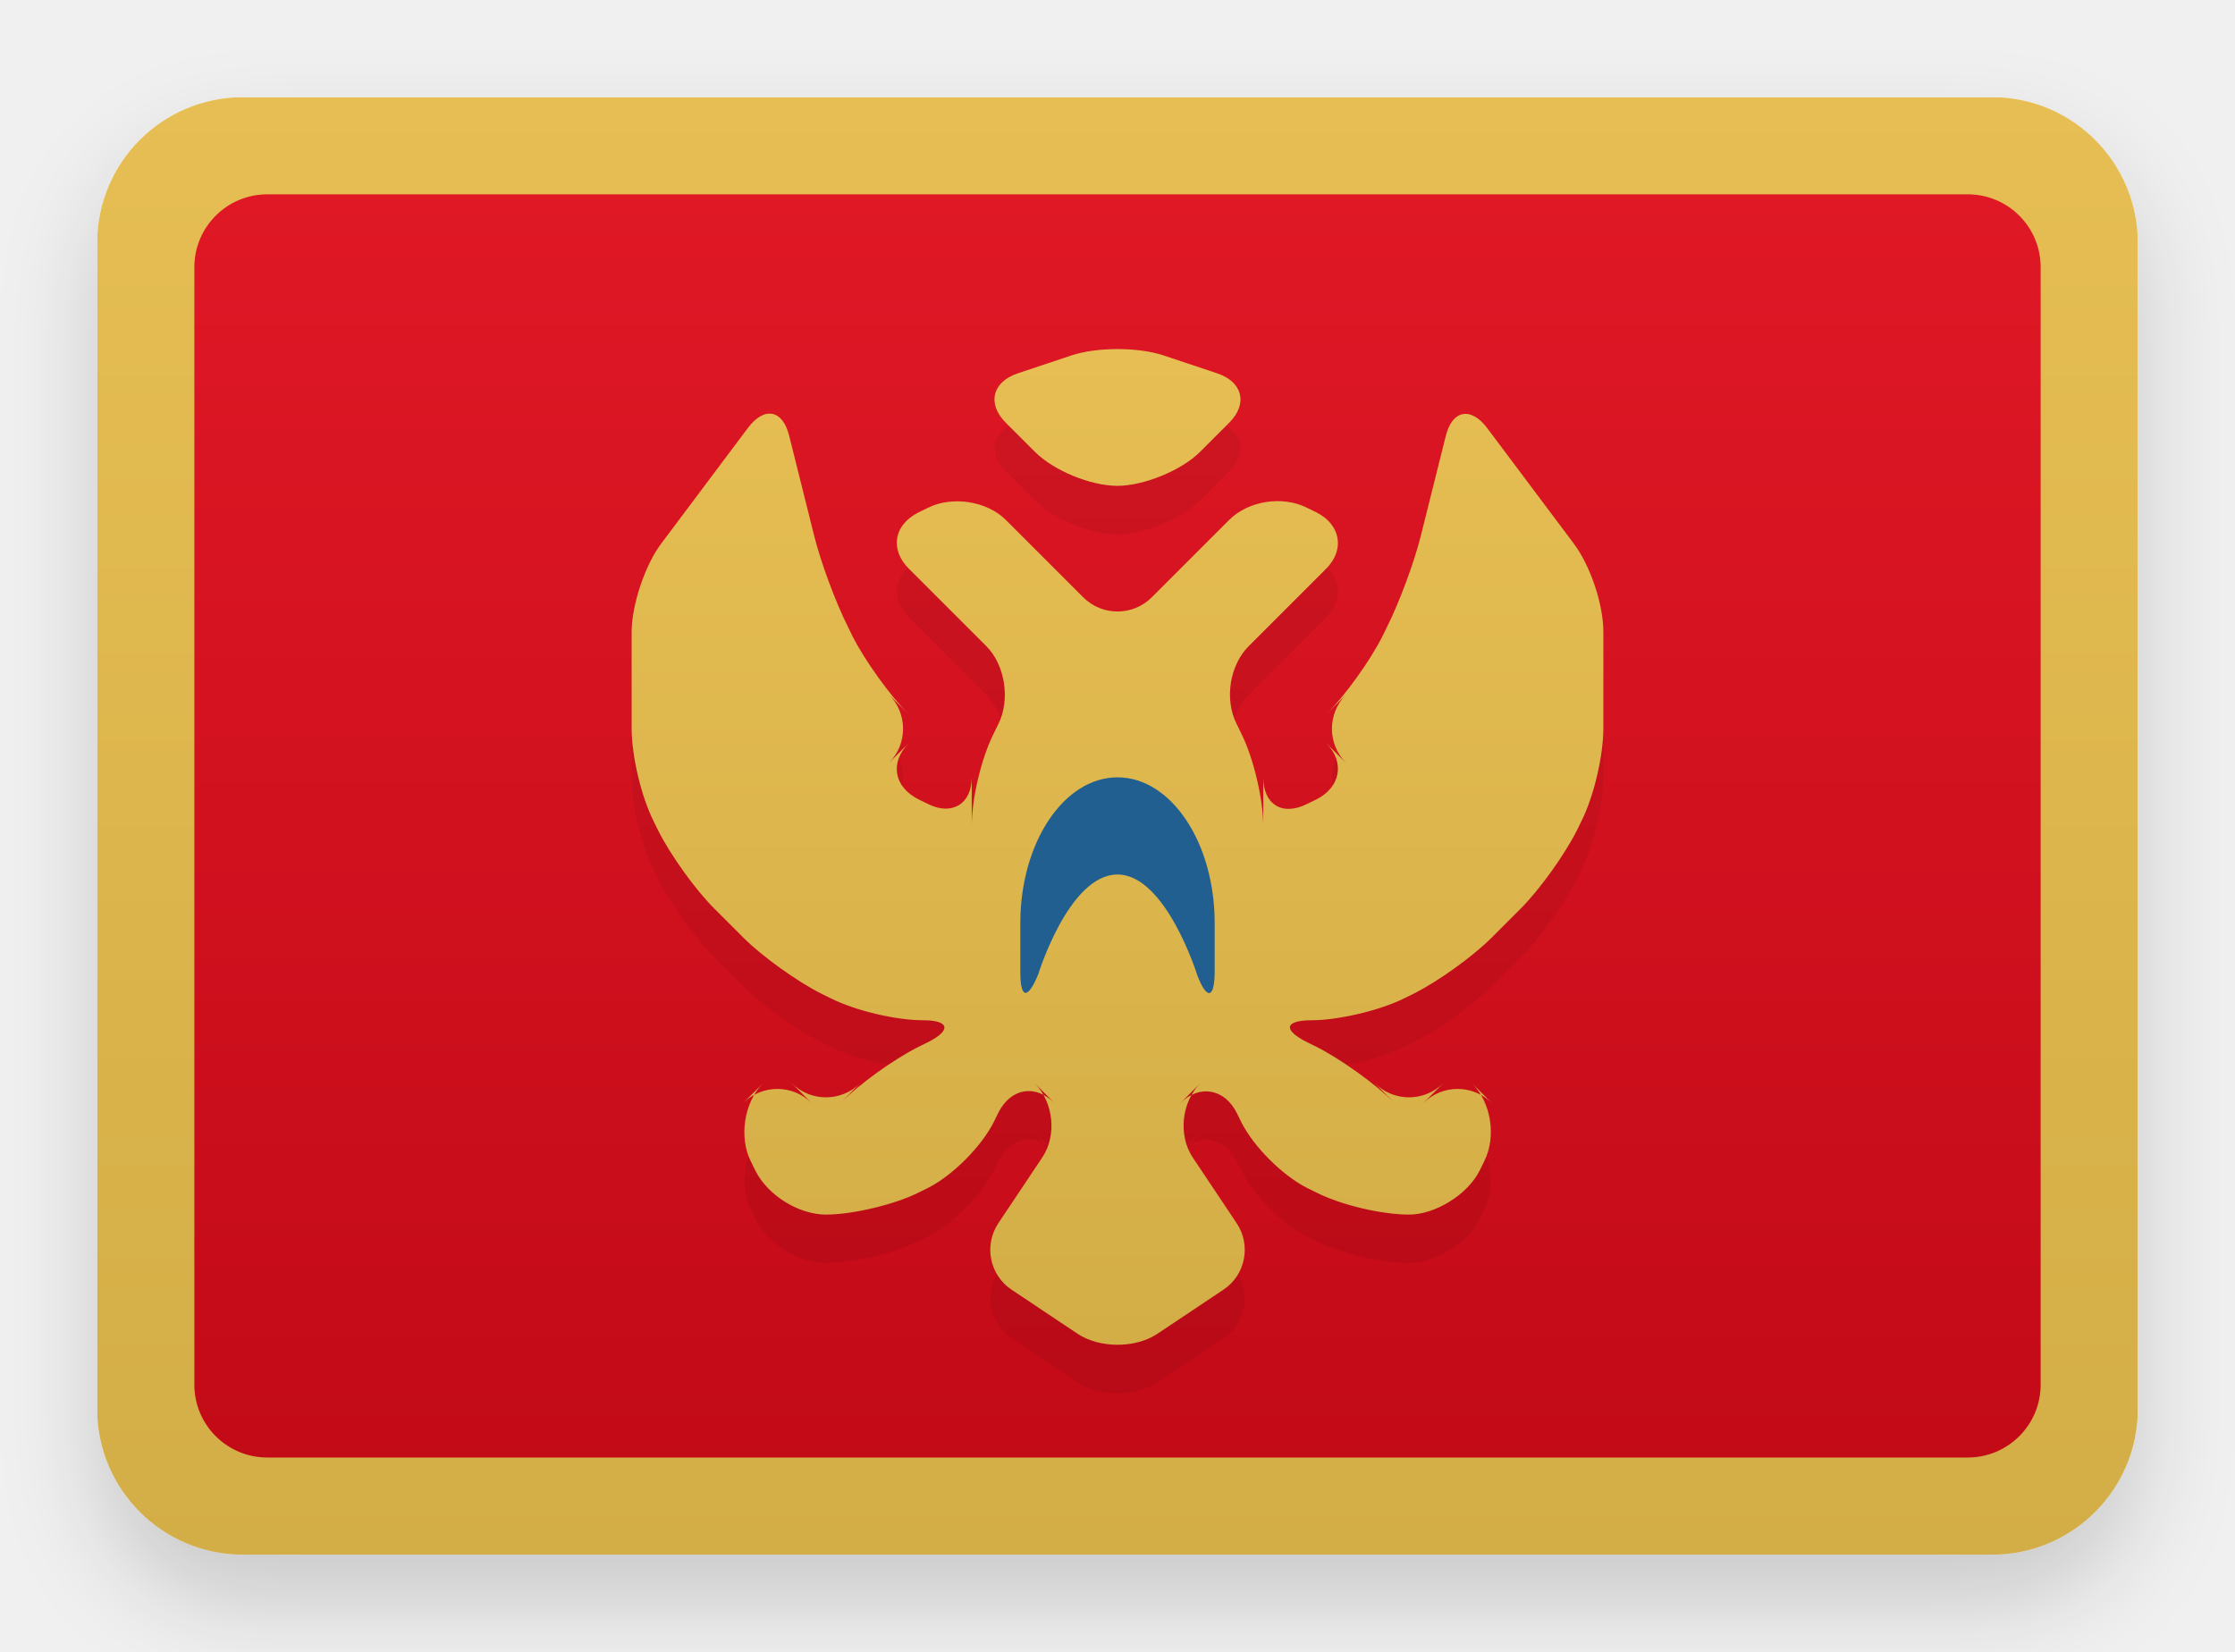
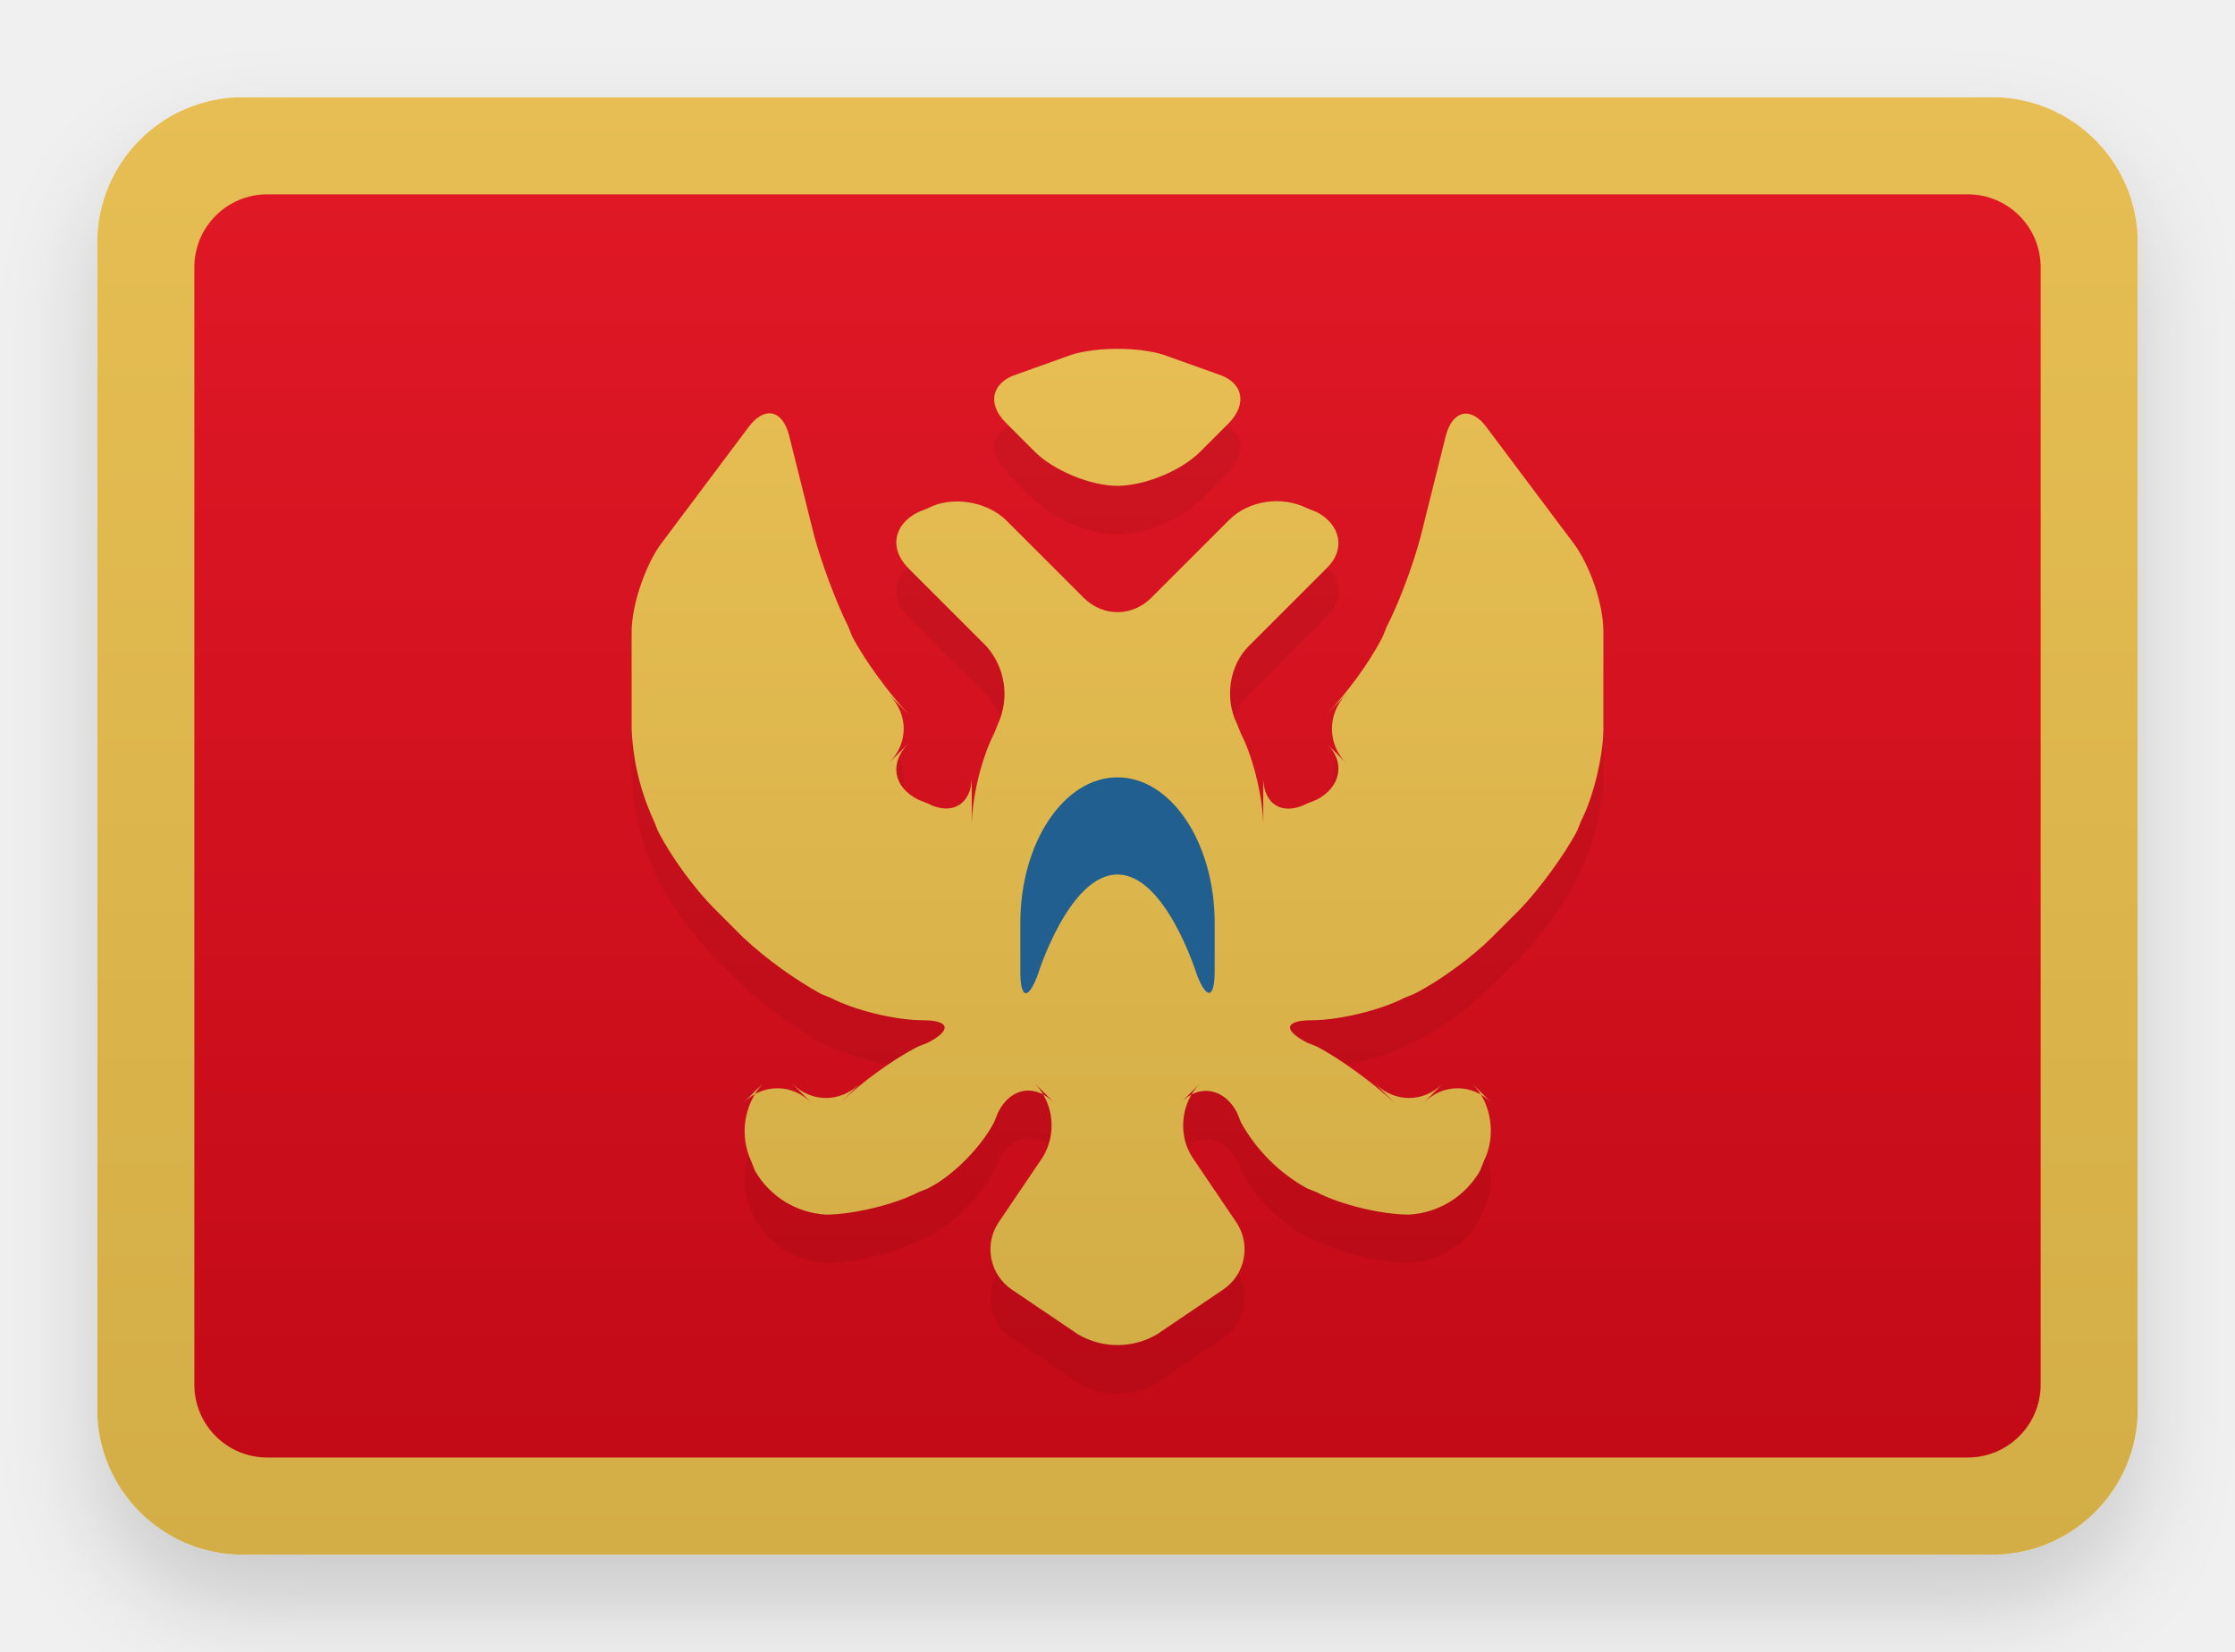
- <svg xmlns="http://www.w3.org/2000/svg" xmlns:xlink="http://www.w3.org/1999/xlink" width="23px" height="17px" viewBox="0 0 23 17" version="1.1">
+ <svg xmlns="http://www.w3.org/2000/svg" xmlns:xlink="http://www.w3.org/1999/xlink" width="23" height="17" viewBox="0 0 23 17">
  <defs>
-     <linearGradient x1="50%" y1="0%" x2="50%" y2="100%" id="linearGradient-1">
-       <stop stop-color="#FFFFFF" offset="0%" />
+     <linearGradient x1="50%" y1="0%" x2="50%" y2="100%" id="c">
+       <stop stop-color="#FFF" offset="0%" />
      <stop stop-color="#F0F0F0" offset="100%" />
    </linearGradient>
-     <rect id="path-2" x="0" y="0" width="21" height="15" rx="1.5" />
-     <filter x="-50%" y="-50%" width="200%" height="200%" filterUnits="objectBoundingBox" id="filter-4">
-       <feOffset dx="0" dy="0.5" in="SourceAlpha" result="shadowOffsetOuter1" />
-       <feGaussianBlur stdDeviation="0.5" in="shadowOffsetOuter1" result="shadowBlurOuter1" />
-       <feColorMatrix values="0 0 0 0 0   0 0 0 0 0   0 0 0 0 0  0 0 0 0.16 0" type="matrix" in="shadowBlurOuter1" />
+     <rect id="a" width="21" height="15" rx="1.5" />
+     <filter x="-50%" y="-50%" width="200%" height="200%" filterUnits="objectBoundingBox" id="b">
+       <feOffset dy=".5" in="SourceAlpha" result="shadowOffsetOuter1" />
+       <feGaussianBlur stdDeviation=".5" in="shadowOffsetOuter1" result="shadowBlurOuter1" />
+       <feColorMatrix values="0 0 0 0 0 0 0 0 0 0 0 0 0 0 0 0 0 0 0.16 0" in="shadowBlurOuter1" />
    </filter>
-     <linearGradient x1="50%" y1="0%" x2="50%" y2="100%" id="linearGradient-5">
+     <linearGradient x1="50%" y1="0%" x2="50%" y2="100%" id="g">
      <stop stop-color="#E6BE53" offset="0%" />
      <stop stop-color="#D3AD46" offset="100%" />
    </linearGradient>
-     <rect id="path-6" x="0" y="0" width="21" height="15" />
-     <filter x="-50%" y="-50%" width="200%" height="200%" filterUnits="objectBoundingBox" id="filter-7">
-       <feOffset dx="0" dy="0.5" in="SourceAlpha" result="shadowOffsetOuter1" />
-       <feGaussianBlur stdDeviation="0.5" in="shadowOffsetOuter1" result="shadowBlurOuter1" />
-       <feColorMatrix values="0 0 0 0 0   0 0 0 0 0   0 0 0 0 0  0 0 0 0.16 0" type="matrix" in="shadowBlurOuter1" />
+     <path id="f" d="M0 0h21v15H0z" />
+     <filter x="-50%" y="-50%" width="200%" height="200%" filterUnits="objectBoundingBox" id="e">
+       <feOffset dy=".5" in="SourceAlpha" result="shadowOffsetOuter1" />
+       <feGaussianBlur stdDeviation=".5" in="shadowOffsetOuter1" result="shadowBlurOuter1" />
+       <feColorMatrix values="0 0 0 0 0 0 0 0 0 0 0 0 0 0 0 0 0 0 0.16 0" in="shadowBlurOuter1" />
    </filter>
-     <linearGradient x1="50%" y1="0%" x2="50%" y2="100%" id="linearGradient-8">
+     <linearGradient x1="50%" y1="0%" x2="50%" y2="100%" id="h">
      <stop stop-color="#E01826" offset="0%" />
      <stop stop-color="#C30A17" offset="100%" />
    </linearGradient>
-     <path d="M10.147,5.147 C10.342,5.342 10.658,5.342 10.853,5.147 L10.647,5.353 C10.842,5.158 11.156,4.844 11.35,4.65 L11.65,4.35 C11.843,4.157 12.193,4.096 12.453,4.227 L12.547,4.273 C12.797,4.399 12.842,4.658 12.647,4.853 L12.853,4.647 C12.658,4.842 12.344,5.156 12.15,5.35 L11.85,5.65 C11.657,5.843 11.596,6.193 11.727,6.453 L11.773,6.547 C11.899,6.797 12,7.227 12,7.5 L12,7 C12,7.276 12.193,7.404 12.453,7.273 L12.547,7.227 C12.797,7.101 12.842,6.842 12.647,6.647 L12.853,6.853 C12.658,6.658 12.658,6.342 12.853,6.147 L12.647,6.353 C12.842,6.158 13.096,5.807 13.227,5.547 L13.273,5.453 C13.399,5.203 13.554,4.786 13.621,4.516 L13.879,3.484 C13.946,3.217 14.138,3.185 14.304,3.405 L15.196,4.595 C15.364,4.819 15.5,5.214 15.5,5.505 L15.5,6.495 C15.5,6.774 15.404,7.193 15.273,7.453 L15.227,7.547 C15.101,7.797 14.844,8.156 14.65,8.35 L14.35,8.65 C14.157,8.843 13.807,9.096 13.547,9.227 L13.453,9.273 C13.203,9.399 12.768,9.5 12.5,9.5 C12.224,9.5 12.193,9.596 12.453,9.727 L12.547,9.773 C12.797,9.899 13.158,10.158 13.353,10.353 L13.147,10.147 C13.342,10.342 13.658,10.342 13.853,10.147 L13.647,10.353 C13.842,10.158 14.158,10.158 14.353,10.353 L14.147,10.147 C14.342,10.342 14.404,10.693 14.273,10.953 L14.227,11.047 C14.101,11.297 13.768,11.5 13.5,11.5 C13.224,11.5 12.807,11.404 12.547,11.273 L12.453,11.227 C12.203,11.101 11.904,10.807 11.773,10.547 L11.727,10.453 C11.601,10.203 11.342,10.158 11.147,10.353 L11.353,10.147 C11.158,10.342 11.123,10.684 11.273,10.91 L11.727,11.59 C11.878,11.816 11.816,12.123 11.59,12.273 L10.91,12.727 C10.684,12.878 10.316,12.877 10.09,12.727 L9.41,12.273 C9.184,12.122 9.123,11.816 9.273,11.59 L9.727,10.91 C9.878,10.684 9.842,10.342 9.647,10.147 L9.853,10.353 C9.658,10.158 9.404,10.193 9.273,10.453 L9.227,10.547 C9.101,10.797 8.807,11.096 8.547,11.227 L8.453,11.273 C8.203,11.399 7.768,11.5 7.5,11.5 C7.224,11.5 6.904,11.307 6.773,11.047 L6.727,10.953 C6.601,10.703 6.658,10.342 6.853,10.147 L6.647,10.353 C6.842,10.158 7.158,10.158 7.353,10.353 L7.147,10.147 C7.342,10.342 7.658,10.342 7.853,10.147 L7.647,10.353 C7.842,10.158 8.193,9.904 8.453,9.773 L8.547,9.727 C8.797,9.601 8.768,9.5 8.5,9.5 C8.224,9.5 7.807,9.404 7.547,9.273 L7.453,9.227 C7.203,9.101 6.844,8.844 6.65,8.65 L6.35,8.35 C6.157,8.157 5.904,7.807 5.773,7.547 L5.727,7.453 C5.601,7.203 5.5,6.786 5.5,6.495 L5.5,5.505 C5.5,5.226 5.638,4.815 5.804,4.595 L6.696,3.405 C6.864,3.181 7.054,3.214 7.121,3.484 L7.379,4.516 C7.446,4.783 7.596,5.193 7.727,5.453 L7.773,5.547 C7.899,5.797 8.158,6.158 8.353,6.353 L8.147,6.147 C8.342,6.342 8.342,6.658 8.147,6.853 L8.353,6.647 C8.158,6.842 8.193,7.096 8.453,7.227 L8.547,7.273 C8.797,7.399 9,7.273 9,7 L9,7.5 C9,7.224 9.096,6.807 9.227,6.547 L9.273,6.453 C9.399,6.203 9.344,5.844 9.15,5.65 L8.85,5.35 C8.657,5.157 8.342,4.842 8.147,4.647 L8.353,4.853 C8.158,4.658 8.193,4.404 8.453,4.273 L8.547,4.227 C8.797,4.101 9.156,4.156 9.35,4.35 L9.65,4.65 C9.843,4.843 10.158,5.158 10.353,5.353 L10.147,5.147 Z M9.35,3.35 C9.157,3.157 9.209,2.93 9.475,2.842 L10.025,2.658 C10.288,2.571 10.709,2.57 10.975,2.658 L11.525,2.842 C11.788,2.929 11.844,3.156 11.65,3.35 L11.35,3.65 C11.157,3.843 10.768,4 10.5,4 C10.224,4 9.844,3.844 9.65,3.65 L9.35,3.35 Z" id="path-9" />
-     <filter x="-50%" y="-50%" width="200%" height="200%" filterUnits="objectBoundingBox" id="filter-10">
-       <feOffset dx="0" dy="0.5" in="SourceAlpha" result="shadowOffsetOuter1" />
-       <feColorMatrix values="0 0 0 0 0   0 0 0 0 0   0 0 0 0 0  0 0 0 0.06 0" type="matrix" in="shadowOffsetOuter1" />
+     <path d="M10.15 5.15c.2.2.5.2.7 0l-.2.2.7-.7.3-.3c.2-.2.54-.25.8-.12l.1.04c.25.13.3.39.1.58l.2-.2-.7.7-.3.3c-.2.2-.25.54-.12.8l.04.1c.13.25.23.68.23.95V7c0 .28.2.4.45.27l.1-.04c.25-.13.3-.39.1-.58l.2.2a.5.5 0 0 1 0-.7l-.2.2c.2-.2.45-.54.58-.8l.04-.1c.13-.25.28-.66.35-.93l.26-1.04c.07-.26.26-.3.42-.08l.9 1.2c.16.22.3.61.3.9v1c0 .27-.1.7-.23.95l-.04.1c-.13.25-.39.6-.58.8l-.3.3c-.2.2-.54.45-.8.58l-.1.04c-.25.13-.68.23-.95.23-.28 0-.3.1-.05.23l.1.04c.25.13.6.39.8.58l-.2-.2c.2.2.5.2.7 0l-.2.2c.2-.2.5-.2.7 0l-.2-.2c.2.2.25.54.12.8l-.04.1a.9.9 0 0 1-.73.45c-.28 0-.7-.1-.95-.23l-.1-.04a1.74 1.74 0 0 1-.68-.68l-.04-.1c-.13-.25-.39-.3-.58-.1l.2-.2c-.2.2-.23.53-.08.76l.46.68a.5.5 0 0 1-.14.68l-.68.46a.8.8 0 0 1-.82 0l-.68-.46a.5.5 0 0 1-.14-.68l.46-.68a.63.63 0 0 0-.08-.76l.2.2c-.2-.2-.45-.16-.58.1l-.04.1c-.13.25-.42.55-.68.68l-.1.04c-.25.13-.68.23-.95.23a.9.9 0 0 1-.73-.45l-.04-.1a.74.74 0 0 1 .12-.8l-.2.2c.2-.2.5-.2.7 0l-.2-.2c.2.2.5.2.7 0l-.2.2c.2-.2.54-.45.8-.58l.1-.04c.25-.13.22-.23-.05-.23-.28 0-.7-.1-.95-.23l-.1-.04a4.2 4.2 0 0 1-.8-.58l-.3-.3c-.2-.2-.45-.54-.58-.8l-.04-.1a2.49 2.49 0 0 1-.23-.95v-1c0-.27.14-.68.3-.9l.9-1.2c.16-.22.35-.19.42.08l.26 1.04c.07.26.22.67.35.93l.04.1c.13.25.39.6.58.8l-.2-.2c.2.2.2.5 0 .7l.2-.2c-.2.2-.16.45.1.58l.1.04C8.8 7.4 9 7.27 9 7v.5c0-.28.1-.7.23-.95l.04-.1a.74.74 0 0 0-.12-.8l-.3-.3-.7-.7.2.2c-.2-.2-.16-.45.1-.58l.1-.04c.25-.13.6-.07.8.12l.3.3.7.7-.2-.2zm-.8-1.8c-.2-.2-.14-.42.12-.5l.56-.2c.26-.08.68-.08.94 0l.56.2c.26.08.31.3.12.5l-.3.3c-.2.2-.58.35-.85.35-.28 0-.66-.16-.85-.35l-.3-.3z" id="j" />
+     <filter x="-50%" y="-50%" width="200%" height="200%" filterUnits="objectBoundingBox" id="i">
+       <feOffset dy=".5" in="SourceAlpha" result="shadowOffsetOuter1" />
+       <feColorMatrix values="0 0 0 0 0 0 0 0 0 0 0 0 0 0 0 0 0 0 0.06 0" in="shadowOffsetOuter1" />
    </filter>
  </defs>
-   <g id="Flag-Kit" stroke="none" stroke-width="1" fill="none" fill-rule="evenodd">
-     <g id="ME">
-       <g id="AE-Copy-2" transform="translate(1, 1)">
-         <mask id="mask-3" fill="white">
-           <use xlink:href="#path-2" />
-         </mask>
-         <g id="Mask">
-           <use fill="black" fill-opacity="1" filter="url(#filter-4)" xlink:href="#path-2" />
-           <use fill="url(#linearGradient-1)" fill-rule="evenodd" xlink:href="#path-2" />
-         </g>
-         <g id="Mask-Copy" mask="url(#mask-3)">
-           <use fill="black" fill-opacity="1" filter="url(#filter-7)" xlink:href="#path-6" />
-           <use fill="url(#linearGradient-5)" fill-rule="evenodd" xlink:href="#path-6" />
-         </g>
-         <rect id="Rectangle-2" fill="url(#linearGradient-8)" mask="url(#mask-3)" x="1" y="1" width="19" height="13" rx="0.75" />
-         <g id="Line" mask="url(#mask-3)">
-           <use fill="black" fill-opacity="1" filter="url(#filter-10)" xlink:href="#path-9" />
-           <use fill="url(#linearGradient-5)" fill-rule="evenodd" xlink:href="#path-9" />
-         </g>
-         <path d="M9.5,9.006 C9.5,9.279 9.576,9.291 9.685,9.025 C9.685,9.025 10,8 10.5,8 C11,8 11.323,9.042 11.323,9.042 C11.421,9.295 11.5,9.278 11.5,8.995 L11.5,8.5 C11.5,7.672 11.052,7 10.5,7 C9.948,7 9.5,7.672 9.5,8.5 L9.5,9.006 Z" id="Oval-205" fill="#215F90" mask="url(#mask-3)" />
-         <rect id="Depth" mask="url(#mask-3)" x="0" y="0" width="21" height="15" rx="1.5" />
-       </g>
+   <g transform="translate(1 1)" fill="none" fill-rule="evenodd">
+     <mask id="d" fill="#fff">
+       <use xlink:href="#a" />
+     </mask>
+     <use fill="#000" filter="url(#b)" xlink:href="#a" />
+     <use fill="url(#c)" xlink:href="#a" />
+     <g mask="url(#d)">
+       <use fill="#000" filter="url(#e)" xlink:href="#f" />
+       <use fill="url(#g)" xlink:href="#f" />
    </g>
+     <rect fill="url(#h)" mask="url(#d)" x="1" y="1" width="19" height="13" rx=".75" />
+     <g mask="url(#d)">
+       <use fill="#000" filter="url(#i)" xlink:href="#j" />
+       <use fill="url(#g)" xlink:href="#j" />
+     </g>
+     <path d="M9.5 9c0 .28.08.3.18.03 0 0 .32-1.03.82-1.03.5 0 .82 1.04.82 1.04.1.25.18.24.18-.05V8.5c0-.83-.45-1.5-1-1.5s-1 .67-1 1.5V9z" fill="#215F90" mask="url(#d)" />
+     <rect mask="url(#d)" width="21" height="15" rx="1.5" />
  </g>
</svg>
